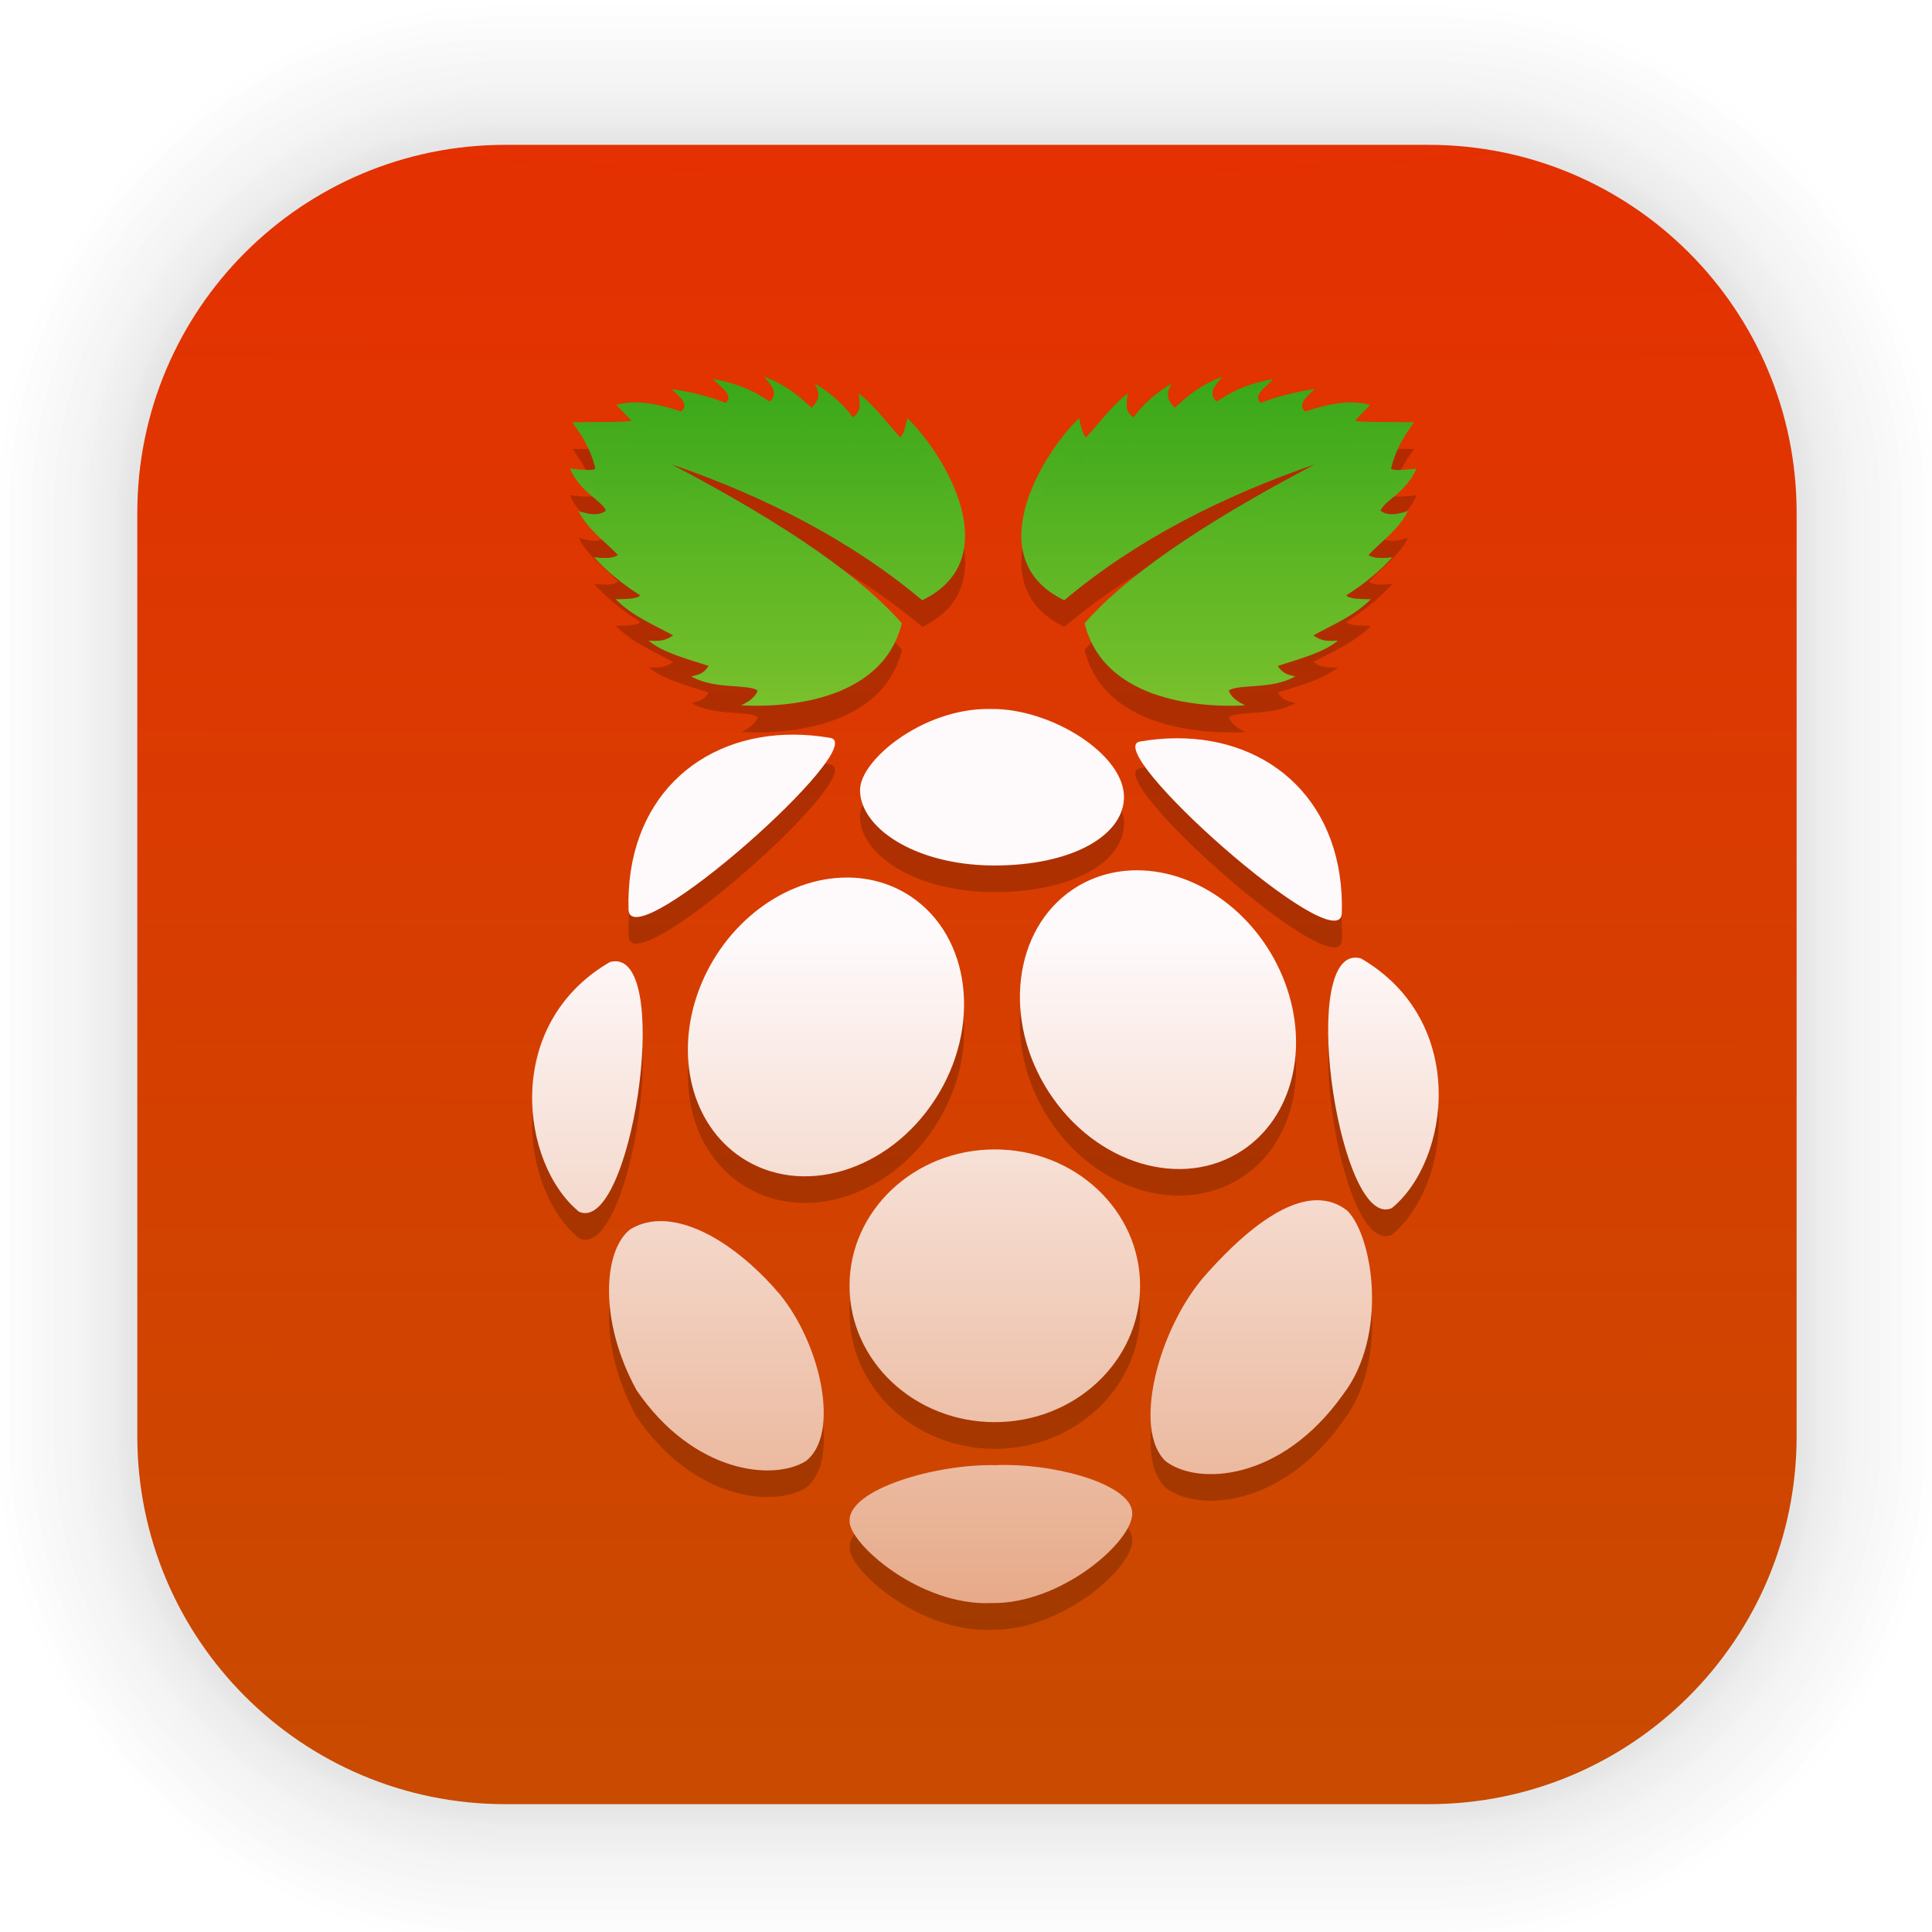
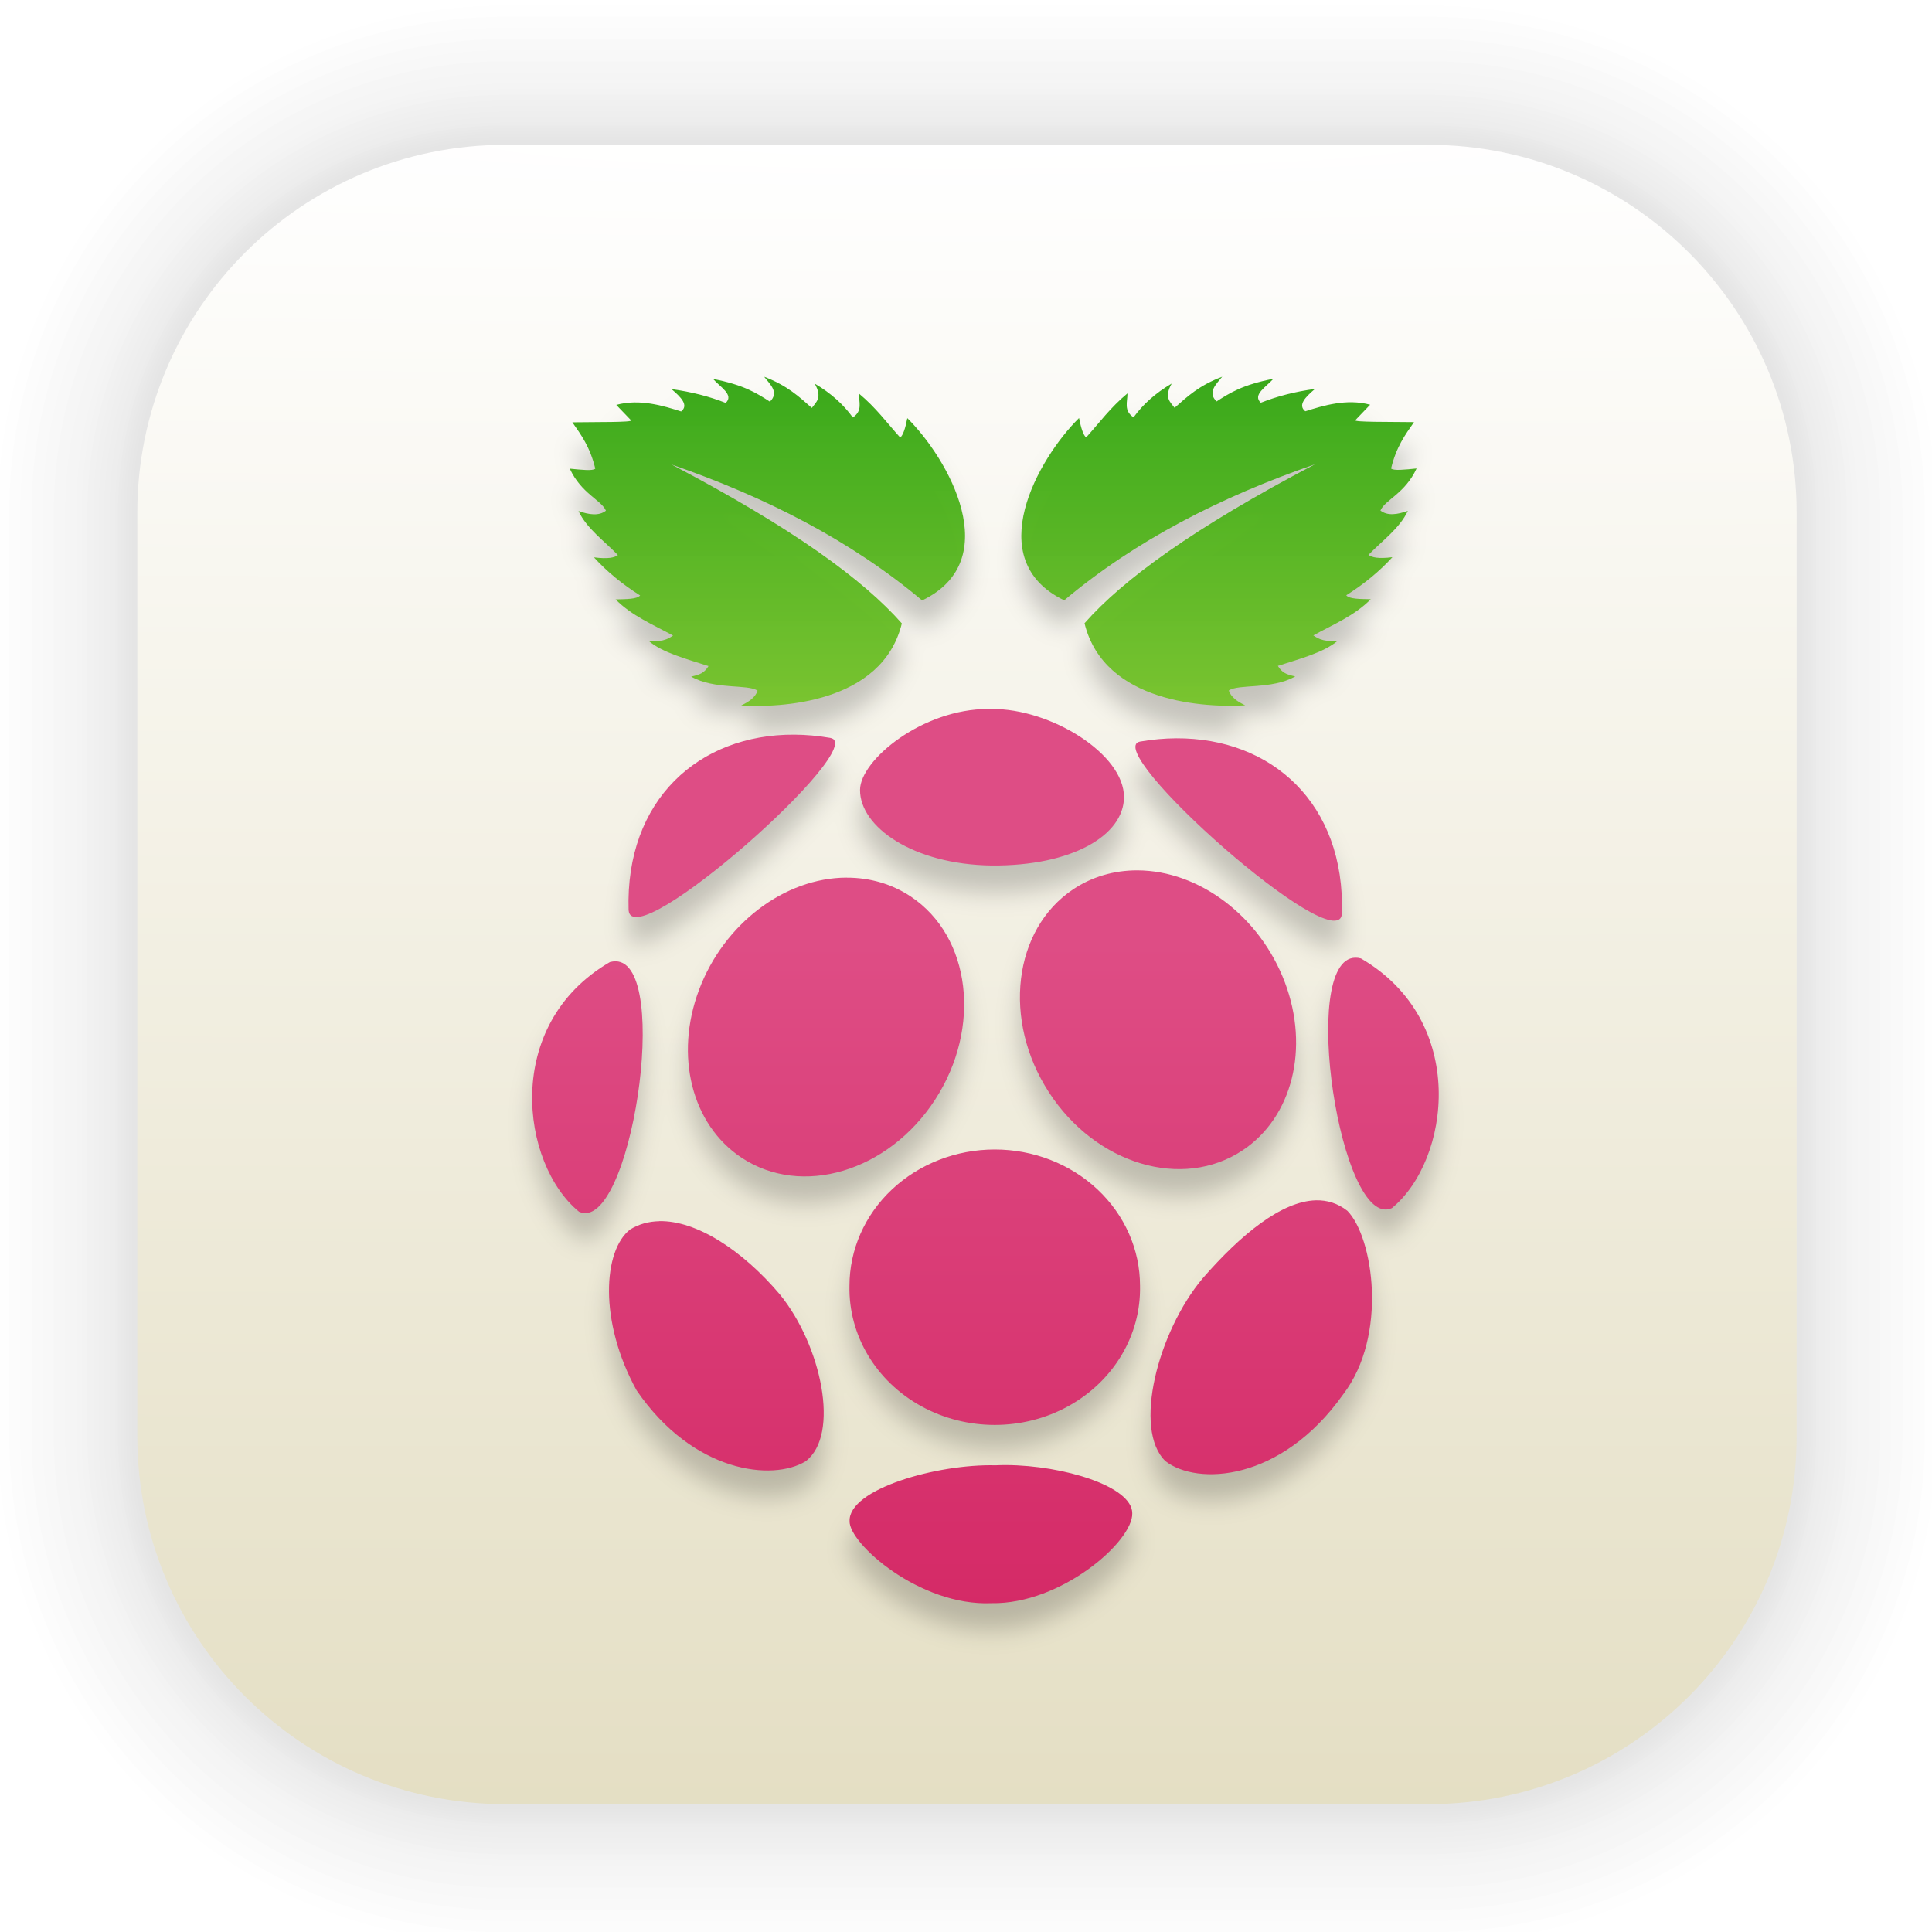
<svg xmlns="http://www.w3.org/2000/svg" id="svg1443" width="128" height="128" version="1.1" viewBox="0 0 33.867 33.867">
  <defs id="defs1437">
-     <radialGradient id="radialGradient2037" cx="16.811" cy="2.514" r="14.544" gradientTransform="matrix(37.826 0 0 2.094 -619.1 -2.7507)" gradientUnits="userSpaceOnUse">
-       <stop id="stop2029" stop-color="#e53001" offset="0" />
-       <stop id="stop2031" stop-color="#c74c00" offset="1" />
+     <radialGradient id="radialGradient2037" cx="16.811" cy="2.514" r="14.544" gradientTransform="matrix(37.826,0,0,2.094,-619.1,-2.7507)" gradientUnits="userSpaceOnUse">
+       <stop id="stop2029" stop-color="#e53001" offset="0" style="stop-color:#ffffff;stop-opacity:1;" />
+       <stop id="stop2031" stop-color="#c74c00" offset="1" style="stop-color:#e3ddc1;stop-opacity:1;" />
    </radialGradient>
-     <linearGradient id="linearGradient2556" x1="35.256" x2="35.256" y1="62.444" y2="159.31" gradientUnits="userSpaceOnUse">
-       <stop id="stop2550" stop-color="#fef9fa" offset="0" />
-       <stop id="stop2552" stop-color="#ca4a00" offset="1" />
+     <linearGradient id="linearGradient2556" x1="35.256" x2="35.256" y1="62.444" y2="159.31" gradientUnits="userSpaceOnUse" gradientTransform="scale(0.26458)">
+       <stop id="stop2550" stop-color="#fef9fa" offset="0" style="stop-color:#de4d85;stop-opacity:1;" />
+       <stop id="stop2552" stop-color="#ca4a00" offset="1" style="stop-color:#ca0042;stop-opacity:1;" />
    </linearGradient>
-     <linearGradient id="linearGradient3713" x1="9.989" x2="9.989" y1="5.749" y2="14.78" gradientTransform="scale(3.7795)" gradientUnits="userSpaceOnUse">
+     <linearGradient id="linearGradient3713" x1="9.989" x2="9.989" y1="5.749" y2="14.78" gradientTransform="scale(0.9999801)" gradientUnits="userSpaceOnUse">
      <stop id="stop3707" stop-color="#2fa417" offset="0" />
      <stop id="stop3709" stop-color="#92cf35" stop-opacity=".969" offset="1" />
    </linearGradient>
+     <filter style="color-interpolation-filters:sRGB" id="filter1" x="-0.032" y="-0.023" width="1.064" height="1.047">
+       <feGaussianBlur stdDeviation="0.21" id="feGaussianBlur1" />
+     </filter>
  </defs>
-   <g id="layer1">
-     <g id="g1702" transform="matrix(.97573 0 0 .97573 -65.737 -37.183)" fill="none" opacity=".295" stroke="#000" stroke-linecap="round" stroke-linejoin="round" stroke-opacity=".02">
-       <rect id="rect1634" x="69.84" y="40.71" width="29.811" height="29.811" rx="6.61" ry="6.61" stroke-width=".1" />
-       <rect id="rect1638" x="69.84" y="40.71" width="29.811" height="29.811" rx="6.61" ry="6.61" stroke-width=".2" />
-       <rect id="rect1640" x="69.84" y="40.71" width="29.811" height="29.811" rx="6.61" ry="6.61" stroke-width=".3" />
-       <rect id="rect1642" x="69.84" y="40.71" width="29.811" height="29.811" rx="6.61" ry="6.61" stroke-width=".4" />
-       <rect id="rect1644" x="69.84" y="40.71" width="29.811" height="29.811" rx="6.61" ry="6.61" stroke-width=".5" />
-       <rect id="rect1646" x="69.84" y="40.71" width="29.811" height="29.811" rx="6.61" ry="6.61" stroke-width=".6" />
-       <rect id="rect1648" x="69.84" y="40.71" width="29.811" height="29.811" rx="6.61" ry="6.61" stroke-width=".7" />
-       <rect id="rect1650" x="69.84" y="40.71" width="29.811" height="29.811" rx="6.61" ry="6.61" stroke-width=".8" />
-       <rect id="rect1652" x="69.84" y="40.71" width="29.811" height="29.811" rx="6.61" ry="6.61" />
-       <rect id="rect1654" x="69.84" y="40.71" width="29.811" height="29.811" rx="6.61" ry="6.61" stroke-width="1.2" />
-       <rect id="rect1656" x="69.84" y="40.71" width="29.811" height="29.811" rx="6.61" ry="6.61" stroke-width="1.4" />
-       <rect id="rect1658" x="69.84" y="40.71" width="29.811" height="29.811" rx="6.61" ry="6.61" stroke-width="1.6" />
-       <rect id="rect1660" x="69.84" y="40.71" width="29.811" height="29.811" rx="6.61" ry="6.61" stroke-width="1.8" />
-       <rect id="rect1662" x="69.84" y="40.71" width="29.811" height="29.811" rx="6.61" ry="6.61" stroke-width="2" />
-       <rect id="rect1664" x="69.84" y="40.71" width="29.811" height="29.811" rx="6.61" ry="6.61" stroke-width="2.2" />
-       <rect id="rect1666" x="69.84" y="40.71" width="29.811" height="29.811" rx="6.61" ry="6.61" stroke-width="2.6" />
-       <rect id="rect1668" x="69.84" y="40.71" width="29.811" height="29.811" rx="6.61" ry="6.61" stroke-width="3" />
-       <rect id="rect1670" x="69.84" y="40.71" width="29.811" height="29.811" rx="6.61" ry="6.61" stroke-width="3.4" />
-       <rect id="rect1672" x="69.84" y="40.71" width="29.811" height="29.811" rx="6.61" ry="6.61" stroke-width="3.8" />
-       <rect id="rect1674" x="69.84" y="40.71" width="29.811" height="29.811" rx="6.61" ry="6.61" stroke-width="4.2" />
-       <rect id="rect1676" x="69.84" y="40.71" width="29.811" height="29.811" rx="6.61" ry="6.61" stroke-width="4.6" />
-       <rect id="rect1678" x="69.84" y="40.71" width="29.811" height="29.811" rx="6.61" ry="6.61" stroke-width="5" />
-     </g>
-     <rect id="rect849" x="2.407" y="2.539" width="29.087" height="29.087" rx="6.449" ry="6.449" fill="url(#radialGradient2037)" stroke-linecap="round" stroke-linejoin="round" stroke-width="2.688" />
-     <path id="path6" d="m13.394 7.07c0.111 0.14 0.267 0.277 0.102 0.438-0.227-0.147-0.457-0.294-0.997-0.398 0.122 0.14 0.373 0.28 0.221 0.42-0.285-0.113-0.6-0.194-0.949-0.241 0.167 0.142 0.307 0.281 0.17 0.391-0.305-0.097-0.726-0.228-1.137-0.115l0.261 0.27c0.029 0.036-0.609 0.028-1.03 0.035 0.154 0.22 0.31 0.434 0.402 0.812-0.042 0.044-0.251 0.019-0.447 0 0.202 0.438 0.552 0.548 0.634 0.736-0.123 0.096-0.293 0.071-0.48 0.005 0.145 0.309 0.45 0.522 0.69 0.772-0.061 0.045-0.168 0.071-0.42 0.04 0.222 0.244 0.491 0.468 0.809 0.668-0.056 0.067-0.249 0.063-0.429 0.068 0.288 0.291 0.658 0.443 1.006 0.634-0.173 0.122-0.296 0.095-0.429 0.093 0.246 0.209 0.664 0.316 1.052 0.442-0.074 0.119-0.147 0.151-0.305 0.184 0.411 0.235 0.999 0.128 1.165 0.248-0.04 0.118-0.153 0.195-0.288 0.259 0.661 0.04 2.47-0.025 2.817-1.439-0.677-0.768-1.913-1.671-4.039-2.786 1.654 0.572 3.146 1.334 4.395 2.383 1.468-0.706 0.455-2.488-0.261-3.195-0.036 0.187-0.077 0.305-0.124 0.34-0.233-0.258-0.423-0.522-0.723-0.77-9.34e-4 0.146 0.071 0.304-0.108 0.42-0.161-0.224-0.379-0.424-0.668-0.593 0.139 0.248 0.024 0.323-0.051 0.425-0.221-0.195-0.429-0.393-0.836-0.546zm8.034 0c-0.407 0.153-0.617 0.35-0.838 0.546-0.075-0.103-0.19-0.178-0.051-0.425-0.289 0.169-0.505 0.37-0.666 0.593-0.179-0.116-0.107-0.274-0.108-0.42-0.3 0.249-0.492 0.512-0.725 0.77-0.047-0.035-0.088-0.153-0.124-0.34-0.716 0.707-1.728 2.489-0.259 3.195 1.249-1.049 2.741-1.811 4.395-2.383-2.126 1.115-3.362 2.018-4.039 2.786 0.347 1.414 2.156 1.478 2.817 1.439-0.135-0.064-0.248-0.141-0.288-0.259 0.166-0.12 0.754-0.013 1.165-0.248-0.158-0.033-0.233-0.066-0.307-0.184 0.388-0.126 0.808-0.233 1.054-0.442-0.133 0.002-0.258 0.029-0.431-0.093 0.348-0.191 0.72-0.342 1.008-0.634-0.18-0.004-0.375-2.87e-4 -0.431-0.068 0.318-0.201 0.587-0.424 0.809-0.668-0.252 0.031-0.357 0.004-0.418-0.04 0.241-0.251 0.545-0.463 0.69-0.772-0.187 0.066-0.357 0.091-0.48-0.005 0.082-0.188 0.432-0.297 0.634-0.736-0.197 0.019-0.406 0.044-0.447 0 0.091-0.379 0.248-0.592 0.402-0.812-0.421-0.006-1.059 0.002-1.03-0.035l0.261-0.27c-0.411-0.113-0.832 0.018-1.137 0.115-0.137-0.11 0.003-0.249 0.17-0.391-0.349 0.047-0.666 0.128-0.951 0.241-0.152-0.14 0.099-0.28 0.221-0.42-0.54 0.104-0.768 0.251-0.995 0.398-0.165-0.161-0.009-0.298 0.102-0.438zm-4.05 5.826c-1.173-0.031-2.3 0.885-2.302 1.417-0.003 0.646 0.927 1.309 2.31 1.325 1.412 0.01 2.312-0.529 2.317-1.196 0.005-0.756-1.283-1.558-2.324-1.546zm-3.542 0.449c-1.629 0.031-2.875 1.178-2.817 3.076 0.065 0.832 4.259-2.896 3.535-3.02-0.246-0.042-0.485-0.061-0.718-0.057zm6.869 0.064c-0.233-0.004-0.474 0.014-0.719 0.057-0.724 0.124 3.472 3.852 3.537 3.02 0.058-1.898-1.188-3.046-2.817-3.076zm-0.692 2.315a2.728 2.296 58.681 0 0-1.2 0.329 2.728 2.296 58.681 1 0 2.971 4.575 2.728 2.296 58.681 0 0-1.771-4.904zm-5.247 0.128a2.296 2.728 31.319 0 0-1.771 4.904 2.296 2.728 31.319 1 0 2.971-4.575 2.296 2.728 31.319 0 0-1.2-0.329zm9.091 1.415c-1.139-0.311-0.385 4.795 0.542 4.377 1.02-0.835 1.348-3.278-0.542-4.377zm-13.164 0.064c-1.89 1.098-1.562 3.542-0.542 4.377 0.927 0.419 1.681-4.687 0.542-4.377zm6.821 3.288a2.546 2.389 0 0 0-2.622 2.388 2.547 2.39 0 0 0 5.094 0 2.546 2.389 0 0 0-2.472-2.388zm5.554 0.887c-0.597 0.016-1.308 0.59-1.985 1.367-0.788 0.939-1.227 2.652-0.652 3.204 0.55 0.429 2.025 0.369 3.115-1.17 0.791-1.034 0.527-2.759 0.075-3.217-0.168-0.132-0.354-0.19-0.553-0.184zm-11.431 0.367c-0.214-0.009-0.414 0.035-0.59 0.144-0.47 0.364-0.556 1.603 0.113 2.821 0.993 1.451 2.39 1.596 2.965 1.243 0.608-0.462 0.276-2.032-0.453-2.925-0.627-0.74-1.395-1.256-2.036-1.284zm5.813 4.278c-1.017-0.026-2.575 0.415-2.556 0.979-0.016 0.385 1.224 1.494 2.489 1.439 1.221 0.021 2.484-1.087 2.467-1.577-0.003-0.505-1.376-0.885-2.399-0.84z" opacity=".2" stroke-width=".467" />
-     <path id="path8" transform="scale(.26458)" d="m50.623 24.955c0.42 0.529 1.008 1.046 0.385 1.654-0.859-0.554-1.722-1.108-3.762-1.502 0.46 0.529 1.41 1.058 0.834 1.588-1.078-0.425-2.272-0.735-3.592-0.914 0.632 0.537 1.159 1.064 0.641 1.48-1.154-0.367-2.743-0.861-4.297-0.436l0.984 1.023c0.109 0.137-2.302 0.105-3.893 0.129 0.58 0.833 1.174 1.638 1.52 3.068-0.158 0.165-0.946 0.073-1.69 0 0.762 1.657 2.086 2.076 2.394 2.785-0.465 0.364-1.113 0.269-1.818 0.021 0.549 1.168 1.7 1.968 2.609 2.916-0.23 0.169-0.631 0.269-1.582 0.152 0.84 0.922 1.854 1.765 3.057 2.523-0.213 0.255-0.946 0.243-1.625 0.26 1.089 1.101 2.493 1.674 3.807 2.394-0.655 0.462-1.123 0.354-1.625 0.348 0.929 0.789 2.51 1.198 3.977 1.674-0.279 0.448-0.558 0.572-1.154 0.697 1.553 0.887 3.775 0.482 4.402 0.936-0.151 0.446-0.578 0.736-1.09 0.979 2.5 0.15 9.336-0.095 10.646-5.439-2.559-2.904-7.229-6.314-15.264-10.529 6.251 2.161 11.891 5.043 16.611 9.008 5.549-2.669 1.723-9.402-0.984-12.074-0.137 0.706-0.293 1.152-0.471 1.283-0.882-0.976-1.601-1.977-2.736-2.916-0.004 0.552 0.269 1.15-0.406 1.588-0.608-0.846-1.43-1.6-2.522-2.24 0.526 0.937 0.089 1.221-0.193 1.609-0.834-0.739-1.626-1.487-3.164-2.066zm30.361 0c-1.538 0.58-2.33 1.328-3.164 2.066-0.283-0.388-0.717-0.672-0.191-1.609-1.092 0.641-1.915 1.395-2.523 2.24-0.676-0.438-0.403-1.036-0.406-1.588-1.135 0.939-1.855 1.94-2.736 2.916-0.178-0.132-0.333-0.577-0.471-1.283-2.707 2.673-6.532 9.405-0.982 12.074 4.72-3.965 10.361-6.846 16.611-9.008-8.035 4.215-12.707 7.625-15.266 10.529 1.31 5.345 8.147 5.589 10.646 5.439-0.512-0.242-0.938-0.532-1.09-0.979 0.627-0.454 2.852-0.048 4.404-0.936-0.596-0.126-0.875-0.249-1.154-0.697 1.467-0.476 3.047-0.885 3.977-1.674-0.501 0.006-0.97 0.115-1.625-0.348 1.314-0.721 2.715-1.293 3.805-2.394-0.679-0.017-1.412-0.005-1.625-0.26 1.203-0.758 2.219-1.601 3.059-2.523-0.951 0.117-1.352 0.016-1.582-0.152 0.909-0.948 2.059-1.748 2.607-2.916-0.706 0.248-1.351 0.343-1.816-0.021 0.309-0.709 1.633-1.128 2.394-2.785-0.743 0.073-1.532 0.165-1.69 0 0.346-1.431 0.937-2.235 1.518-3.068-1.59-0.024-4 0.008-3.891-0.129l0.982-1.023c-1.554-0.426-3.143 0.069-4.297 0.436-0.518-0.416 0.011-0.943 0.643-1.48-1.32 0.179-2.513 0.489-3.592 0.914-0.576-0.529 0.374-1.058 0.834-1.588-2.04 0.394-2.905 0.948-3.764 1.502-0.623-0.608-0.036-1.125 0.385-1.654z" fill="url(#linearGradient3713)" stroke-width=".119" />
-     <path id="path12" transform="scale(.26458)" d="m65.473 46.971c-4.359-0.007-8.482 3.384-8.492 5.363-0.013 2.443 3.506 4.944 8.73 5.008 5.336 0.039 8.741-2.002 8.758-4.523 0.019-2.857-4.852-5.89-8.787-5.846-0.069-0.002-0.14-0.002-0.209-0.002zm-12.852 1.701c-6.319-0.035-11.198 4.327-10.977 11.629 0.244 3.143 16.1-10.946 13.363-11.414-0.813-0.14-1.611-0.211-2.387-0.215zm25.303 0.24c-0.776 0.004-1.574 0.075-2.387 0.215-2.737 0.468 13.119 14.557 13.363 11.414 0.222-7.302-4.657-11.664-10.977-11.629zm-2.566 8.748a10.311 8.676 58.681 0 0-4.252 1.25 10.311 8.676 58.681 1 0 11.229 17.293 10.311 8.676 58.681 0 0-6.977-18.543zm-19.27 0.48a8.676 10.311 31.319 0 0-6.977 18.545 8.676 10.311 31.319 1 0 11.229-17.293 8.676 10.311 31.319 0 0-4.252-1.252zm33.695 5.307c-3.744 0.063-0.962 18.128 2.432 16.594 3.853-3.154 5.095-12.392-2.049-16.543-0.135-0.037-0.262-0.053-0.383-0.051zm-48.99 0.24c-0.121-0.002-0.248 0.014-0.383 0.051-7.144 4.152-5.902 13.389-2.049 16.543 3.394 1.534 6.176-16.531 2.432-16.594zm25.117 12.467a9.624 9.031 0 0 0-9.625 9.037 9.624 9.031 0 1 0 19.25 0 9.624 9.031 0 0 0-9.625-9.037zm21.271 3.367c-2.255 0.06-4.944 2.233-7.5 5.17-2.978 3.55-4.636 10.026-2.463 12.111 2.077 1.62 7.654 1.393 11.773-4.424 2.991-3.906 1.988-10.43 0.279-12.162-0.635-0.499-1.338-0.715-2.09-0.695zm-43.504 1.383c-0.695 0.015-1.345 0.189-1.926 0.549-1.776 1.376-2.102 6.059 0.428 10.66 3.751 5.484 9.028 6.033 11.201 4.699 2.297-1.748 1.044-7.676-1.709-11.051-2.468-2.914-5.513-4.909-7.994-4.857zm23.014 16.156c-0.25-0.002-0.499 0.003-0.74 0.014-3.842-0.098-9.734 1.565-9.662 3.697-0.061 1.454 4.626 5.649 9.406 5.439 4.616 0.081 9.384-4.107 9.32-5.961-0.01-1.79-4.568-3.166-8.324-3.189z" fill="url(#linearGradient2556)" stroke-width=".135" />
+   <g id="g1702" transform="matrix(0.97573,0,0,0.97573,-65.737,-37.183)" fill="none" opacity="0.295" stroke="#000000" stroke-linecap="round" stroke-linejoin="round" stroke-opacity="0.02">
+     <rect id="rect1634" x="69.84" y="40.71" width="29.811" height="29.811" rx="6.61" ry="6.61" stroke-width="0.1" />
+     <rect id="rect1638" x="69.84" y="40.71" width="29.811" height="29.811" rx="6.61" ry="6.61" stroke-width="0.2" />
+     <rect id="rect1640" x="69.84" y="40.71" width="29.811" height="29.811" rx="6.61" ry="6.61" stroke-width="0.3" />
+     <rect id="rect1642" x="69.84" y="40.71" width="29.811" height="29.811" rx="6.61" ry="6.61" stroke-width="0.4" />
+     <rect id="rect1644" x="69.84" y="40.71" width="29.811" height="29.811" rx="6.61" ry="6.61" stroke-width="0.5" />
+     <rect id="rect1646" x="69.84" y="40.71" width="29.811" height="29.811" rx="6.61" ry="6.61" stroke-width="0.6" />
+     <rect id="rect1648" x="69.84" y="40.71" width="29.811" height="29.811" rx="6.61" ry="6.61" stroke-width="0.7" />
+     <rect id="rect1650" x="69.84" y="40.71" width="29.811" height="29.811" rx="6.61" ry="6.61" stroke-width="0.8" />
+     <rect id="rect1652" x="69.84" y="40.71" width="29.811" height="29.811" rx="6.61" ry="6.61" />
+     <rect id="rect1654" x="69.84" y="40.71" width="29.811" height="29.811" rx="6.61" ry="6.61" stroke-width="1.2" />
+     <rect id="rect1656" x="69.84" y="40.71" width="29.811" height="29.811" rx="6.61" ry="6.61" stroke-width="1.4" />
+     <rect id="rect1658" x="69.84" y="40.71" width="29.811" height="29.811" rx="6.61" ry="6.61" stroke-width="1.6" />
+     <rect id="rect1660" x="69.84" y="40.71" width="29.811" height="29.811" rx="6.61" ry="6.61" stroke-width="1.8" />
+     <rect id="rect1662" x="69.84" y="40.71" width="29.811" height="29.811" rx="6.61" ry="6.61" stroke-width="2" />
+     <rect id="rect1664" x="69.84" y="40.71" width="29.811" height="29.811" rx="6.61" ry="6.61" stroke-width="2.2" />
+     <rect id="rect1666" x="69.84" y="40.71" width="29.811" height="29.811" rx="6.61" ry="6.61" stroke-width="2.6" />
+     <rect id="rect1668" x="69.84" y="40.71" width="29.811" height="29.811" rx="6.61" ry="6.61" stroke-width="3" />
+     <rect id="rect1670" x="69.84" y="40.71" width="29.811" height="29.811" rx="6.61" ry="6.61" stroke-width="3.4" />
+     <rect id="rect1672" x="69.84" y="40.71" width="29.811" height="29.811" rx="6.61" ry="6.61" stroke-width="3.8" />
+     <rect id="rect1674" x="69.84" y="40.71" width="29.811" height="29.811" rx="6.61" ry="6.61" stroke-width="4.2" />
+     <rect id="rect1676" x="69.84" y="40.71" width="29.811" height="29.811" rx="6.61" ry="6.61" stroke-width="4.6" />
+     <rect id="rect1678" x="69.84" y="40.71" width="29.811" height="29.811" rx="6.61" ry="6.61" stroke-width="5" />
  </g>
+   <rect id="rect849" x="2.407" y="2.539" width="29.087" height="29.087" rx="6.45" ry="6.45" fill="url(#radialGradient2037)" stroke-linecap="round" stroke-linejoin="round" stroke-width="2.688" style="fill:url(#radialGradient2037)" />
+   <path id="path6" d="m 13.394,7.07 c 0.111,0.14 0.267,0.277 0.102,0.438 -0.227,-0.147 -0.457,-0.294 -0.997,-0.398 0.122,0.14 0.373,0.28 0.221,0.42 C 12.435,7.418 12.12,7.337 11.771,7.289 11.938,7.431 12.078,7.57 11.941,7.68 11.635,7.583 11.214,7.452 10.803,7.565 l 0.261,0.27 c 0.029,0.036 -0.609,0.028 -1.03,0.035 0.154,0.22 0.31,0.434 0.402,0.812 -0.042,0.044 -0.251,0.019 -0.447,0 0.202,0.438 0.552,0.548 0.634,0.736 -0.123,0.096 -0.293,0.071 -0.48,0.005 0.145,0.309 0.45,0.522 0.69,0.772 -0.061,0.045 -0.168,0.071 -0.42,0.04 0.222,0.244 0.491,0.468 0.809,0.668 -0.056,0.067 -0.249,0.063 -0.429,0.068 0.288,0.291 0.658,0.443 1.006,0.634 -0.173,0.122 -0.296,0.095 -0.429,0.093 0.246,0.209 0.664,0.316 1.052,0.442 -0.074,0.119 -0.147,0.151 -0.305,0.184 0.411,0.235 0.999,0.128 1.165,0.248 -0.04,0.118 -0.153,0.195 -0.288,0.259 0.661,0.04 2.47,-0.025 2.817,-1.439 -0.677,-0.768 -1.913,-1.671 -4.039,-2.786 1.654,0.572 3.146,1.334 4.395,2.383 1.468,-0.706 0.455,-2.488 -0.261,-3.195 -0.036,0.187 -0.077,0.305 -0.124,0.34 -0.233,-0.258 -0.423,-0.522 -0.723,-0.77 -9.34e-4,0.146 0.071,0.304 -0.108,0.42 -0.161,-0.224 -0.379,-0.424 -0.668,-0.593 0.139,0.248 0.024,0.323 -0.051,0.425 -0.221,-0.195 -0.429,-0.393 -0.836,-0.546 z m 8.034,0 C 21.021,7.223 20.81,7.421 20.59,7.616 20.515,7.513 20.399,7.439 20.538,7.191 c -0.289,0.169 -0.505,0.37 -0.666,0.593 -0.179,-0.116 -0.107,-0.274 -0.108,-0.42 -0.3,0.249 -0.492,0.512 -0.725,0.77 -0.047,-0.035 -0.088,-0.153 -0.124,-0.34 -0.716,0.707 -1.728,2.489 -0.259,3.195 1.249,-1.049 2.741,-1.811 4.395,-2.383 -2.126,1.115 -3.362,2.018 -4.039,2.786 0.347,1.414 2.156,1.478 2.817,1.439 -0.135,-0.064 -0.248,-0.141 -0.288,-0.259 0.166,-0.12 0.754,-0.013 1.165,-0.248 -0.158,-0.033 -0.233,-0.066 -0.307,-0.184 0.388,-0.126 0.808,-0.233 1.054,-0.442 -0.133,0.002 -0.258,0.029 -0.431,-0.093 0.348,-0.191 0.72,-0.342 1.008,-0.634 -0.18,-0.004 -0.375,-2.87e-4 -0.431,-0.068 0.318,-0.201 0.587,-0.424 0.809,-0.668 -0.252,0.031 -0.357,0.004 -0.418,-0.04 0.241,-0.251 0.545,-0.463 0.69,-0.772 -0.187,0.066 -0.357,0.091 -0.48,-0.005 0.082,-0.188 0.432,-0.297 0.634,-0.736 -0.197,0.019 -0.406,0.044 -0.447,0 0.091,-0.379 0.248,-0.592 0.402,-0.812 -0.421,-0.006 -1.059,0.002 -1.03,-0.035 l 0.261,-0.27 c -0.411,-0.113 -0.832,0.018 -1.137,0.115 -0.137,-0.11 0.003,-0.249 0.17,-0.391 -0.349,0.047 -0.666,0.128 -0.951,0.241 -0.152,-0.14 0.099,-0.28 0.221,-0.42 -0.54,0.104 -0.768,0.251 -0.995,0.398 -0.165,-0.161 -0.009,-0.298 0.102,-0.438 z m -4.05,5.826 c -1.173,-0.031 -2.3,0.885 -2.302,1.417 -0.003,0.646 0.927,1.309 2.31,1.325 1.412,0.01 2.312,-0.529 2.317,-1.196 0.005,-0.756 -1.283,-1.558 -2.324,-1.546 z m -3.542,0.449 c -1.629,0.031 -2.875,1.178 -2.817,3.076 0.065,0.832 4.259,-2.896 3.535,-3.02 -0.246,-0.042 -0.485,-0.061 -0.718,-0.057 z m 6.869,0.064 c -0.233,-0.004 -0.474,0.014 -0.719,0.057 -0.724,0.124 3.472,3.852 3.537,3.02 0.058,-1.898 -1.188,-3.046 -2.817,-3.076 z m -0.692,2.315 a 2.728,2.296 58.681 0 0 -1.2,0.329 2.728,2.296 58.681 1 0 2.971,4.575 2.728,2.296 58.681 0 0 -1.771,-4.904 z m -5.247,0.128 a 2.296,2.728 31.319 0 0 -1.771,4.904 2.296,2.728 31.319 1 0 2.971,-4.575 2.296,2.728 31.319 0 0 -1.2,-0.329 z m 9.091,1.415 c -1.139,-0.311 -0.385,4.795 0.542,4.377 1.02,-0.835 1.348,-3.278 -0.542,-4.377 z m -13.164,0.064 c -1.89,1.098 -1.562,3.542 -0.542,4.377 0.927,0.419 1.681,-4.687 0.542,-4.377 z m 6.821,3.288 a 2.546,2.389 0 0 0 -2.622,2.388 2.547,2.39 0 0 0 5.094,0 2.546,2.389 0 0 0 -2.472,-2.388 z m 5.554,0.887 c -0.597,0.016 -1.308,0.59 -1.985,1.367 -0.788,0.939 -1.227,2.652 -0.652,3.204 0.55,0.429 2.025,0.369 3.115,-1.17 0.791,-1.034 0.527,-2.759 0.075,-3.217 -0.168,-0.132 -0.354,-0.19 -0.553,-0.184 z m -11.431,0.367 c -0.214,-0.009 -0.414,0.035 -0.59,0.144 -0.47,0.364 -0.556,1.603 0.113,2.821 0.993,1.451 2.39,1.596 2.965,1.243 0.608,-0.462 0.276,-2.032 -0.453,-2.925 -0.627,-0.74 -1.395,-1.256 -2.036,-1.284 z m 5.813,4.278 c -1.017,-0.026 -2.575,0.415 -2.556,0.979 -0.016,0.385 1.224,1.494 2.489,1.439 1.221,0.021 2.484,-1.087 2.467,-1.577 -0.003,-0.505 -1.376,-0.885 -2.399,-0.84 z" opacity="0.2" stroke-width="0.467" style="filter:url(#filter1)" />
+   <path id="path8" d="m 13.394,6.603 c 0.111,0.14 0.267,0.277 0.102,0.438 C 13.268,6.894 13.04,6.747 12.5,6.643 12.622,6.783 12.873,6.923 12.721,7.063 12.436,6.95 12.12,6.869 11.771,6.821 11.938,6.963 12.077,7.103 11.94,7.213 11.635,7.116 11.214,6.985 10.803,7.098 l 0.26,0.271 c 0.029,0.036 -0.609,0.028 -1.03,0.034 0.154,0.22 0.311,0.433 0.402,0.812 -0.042,0.044 -0.25,0.019 -0.447,0 0.202,0.438 0.552,0.549 0.634,0.737 -0.123,0.096 -0.294,0.071 -0.481,0.006 0.145,0.309 0.45,0.521 0.69,0.772 -0.061,0.045 -0.167,0.071 -0.419,0.04 0.222,0.244 0.491,0.467 0.809,0.668 -0.056,0.067 -0.25,0.064 -0.43,0.069 0.288,0.291 0.66,0.443 1.007,0.634 -0.173,0.122 -0.297,0.094 -0.43,0.092 0.246,0.209 0.664,0.317 1.052,0.443 -0.074,0.119 -0.148,0.151 -0.305,0.184 0.411,0.235 0.999,0.128 1.165,0.248 -0.04,0.118 -0.153,0.195 -0.288,0.259 0.661,0.04 2.47,-0.025 2.817,-1.439 -0.677,-0.768 -1.913,-1.671 -4.039,-2.786 1.654,0.572 3.146,1.334 4.395,2.383 1.468,-0.706 0.456,-2.487 -0.26,-3.195 -0.036,0.187 -0.078,0.305 -0.125,0.34 -0.233,-0.258 -0.424,-0.523 -0.724,-0.772 -10e-4,0.146 0.071,0.304 -0.107,0.42 -0.161,-0.224 -0.378,-0.423 -0.667,-0.593 0.139,0.248 0.024,0.323 -0.051,0.426 -0.221,-0.195 -0.43,-0.393 -0.837,-0.547 z m 8.033,0 C 21.02,6.756 20.81,6.954 20.59,7.149 20.515,7.047 20.4,6.971 20.539,6.724 20.25,6.893 20.032,7.093 19.871,7.316 19.693,7.2 19.765,7.042 19.764,6.896 19.464,7.145 19.273,7.409 19.04,7.668 18.993,7.633 18.952,7.515 18.915,7.328 18.199,8.035 17.187,9.816 18.655,10.523 19.904,9.474 21.397,8.711 23.05,8.139 20.924,9.255 19.688,10.157 19.011,10.925 c 0.347,1.414 2.155,1.479 2.817,1.439 -0.135,-0.064 -0.248,-0.141 -0.288,-0.259 0.166,-0.12 0.754,-0.013 1.165,-0.248 -0.158,-0.033 -0.232,-0.066 -0.305,-0.184 0.388,-0.126 0.806,-0.234 1.052,-0.443 -0.133,0.002 -0.257,0.03 -0.43,-0.092 0.348,-0.191 0.718,-0.342 1.007,-0.634 -0.18,-0.004 -0.374,-0.001 -0.43,-0.069 0.318,-0.201 0.587,-0.424 0.809,-0.668 -0.252,0.031 -0.358,0.004 -0.419,-0.04 0.241,-0.251 0.545,-0.463 0.69,-0.772 -0.187,0.066 -0.357,0.091 -0.481,-0.006 0.082,-0.188 0.432,-0.298 0.634,-0.737 -0.197,0.019 -0.405,0.044 -0.447,0 0.091,-0.379 0.248,-0.591 0.402,-0.812 -0.421,-0.006 -1.058,0.002 -1.029,-0.034 l 0.26,-0.271 c -0.411,-0.113 -0.832,0.018 -1.137,0.115 -0.137,-0.11 0.003,-0.25 0.17,-0.392 -0.349,0.047 -0.665,0.129 -0.95,0.242 -0.152,-0.14 0.099,-0.28 0.221,-0.42 -0.54,0.104 -0.769,0.251 -0.996,0.397 -0.165,-0.161 -0.009,-0.298 0.102,-0.438 z" fill="url(#linearGradient3713)" stroke-width="0.032" style="fill:url(#linearGradient3713)" />
+   <path id="path12" d="m 17.323,12.428 c -1.153,-0.002 -2.244,0.895 -2.247,1.419 -0.003,0.646 0.927,1.308 2.31,1.325 1.412,0.01 2.313,-0.53 2.317,-1.197 0.005,-0.756 -1.284,-1.558 -2.325,-1.547 -0.018,-4.76e-4 -0.037,-4.76e-4 -0.055,-5.29e-4 z m -3.4,0.45 c -1.672,-0.009 -2.963,1.145 -2.904,3.077 0.065,0.832 4.26,-2.896 3.536,-3.02 -0.215,-0.037 -0.426,-0.056 -0.631,-0.057 z m 6.695,0.064 c -0.205,0.001 -0.416,0.02 -0.631,0.057 -0.724,0.124 3.471,3.851 3.536,3.02 0.059,-1.932 -1.232,-3.086 -2.904,-3.077 z m -0.679,2.315 a 2.728,2.295 58.681 0 0 -1.125,0.331 2.728,2.296 58.681 1 0 2.971,4.575 2.728,2.295 58.681 0 0 -1.846,-4.906 z m -5.098,0.127 a 2.295,2.728 31.319 0 0 -1.846,4.907 2.296,2.728 31.319 1 0 2.971,-4.575 2.295,2.728 31.319 0 0 -1.125,-0.331 z m 8.915,1.404 c -0.991,0.017 -0.255,4.796 0.643,4.39 1.02,-0.835 1.348,-3.279 -0.542,-4.377 -0.036,-0.01 -0.069,-0.014 -0.101,-0.013 z M 10.793,16.851 c -0.032,-5.3e-4 -0.066,0.004 -0.101,0.013 -1.89,1.098 -1.562,3.542 -0.542,4.377 0.898,0.406 1.634,-4.374 0.643,-4.39 z m 6.645,3.299 a 2.546,2.389 0 0 0 -2.547,2.391 2.547,2.39 0 1 0 5.093,0 2.546,2.389 0 0 0 -2.547,-2.391 z m 5.628,0.891 c -0.597,0.016 -1.308,0.591 -1.984,1.368 -0.788,0.939 -1.226,2.653 -0.652,3.204 0.55,0.429 2.025,0.368 3.115,-1.17 0.791,-1.034 0.526,-2.76 0.074,-3.218 -0.168,-0.132 -0.354,-0.189 -0.553,-0.184 z m -11.51,0.366 c -0.184,0.004 -0.356,0.05 -0.51,0.145 -0.47,0.364 -0.556,1.603 0.113,2.82 0.993,1.451 2.389,1.596 2.964,1.243 0.608,-0.462 0.276,-2.031 -0.452,-2.924 -0.653,-0.771 -1.459,-1.299 -2.115,-1.285 z m 6.089,4.275 c -0.066,-4.23e-4 -0.132,7.67e-4 -0.196,0.004 -1.017,-0.026 -2.575,0.414 -2.556,0.978 -0.016,0.385 1.224,1.495 2.489,1.439 1.221,0.021 2.483,-1.087 2.466,-1.577 -0.003,-0.473 -1.209,-0.838 -2.202,-0.844 z" fill="url(#linearGradient2556)" stroke-width="0.036" style="fill:url(#linearGradient2556)" />
</svg>
